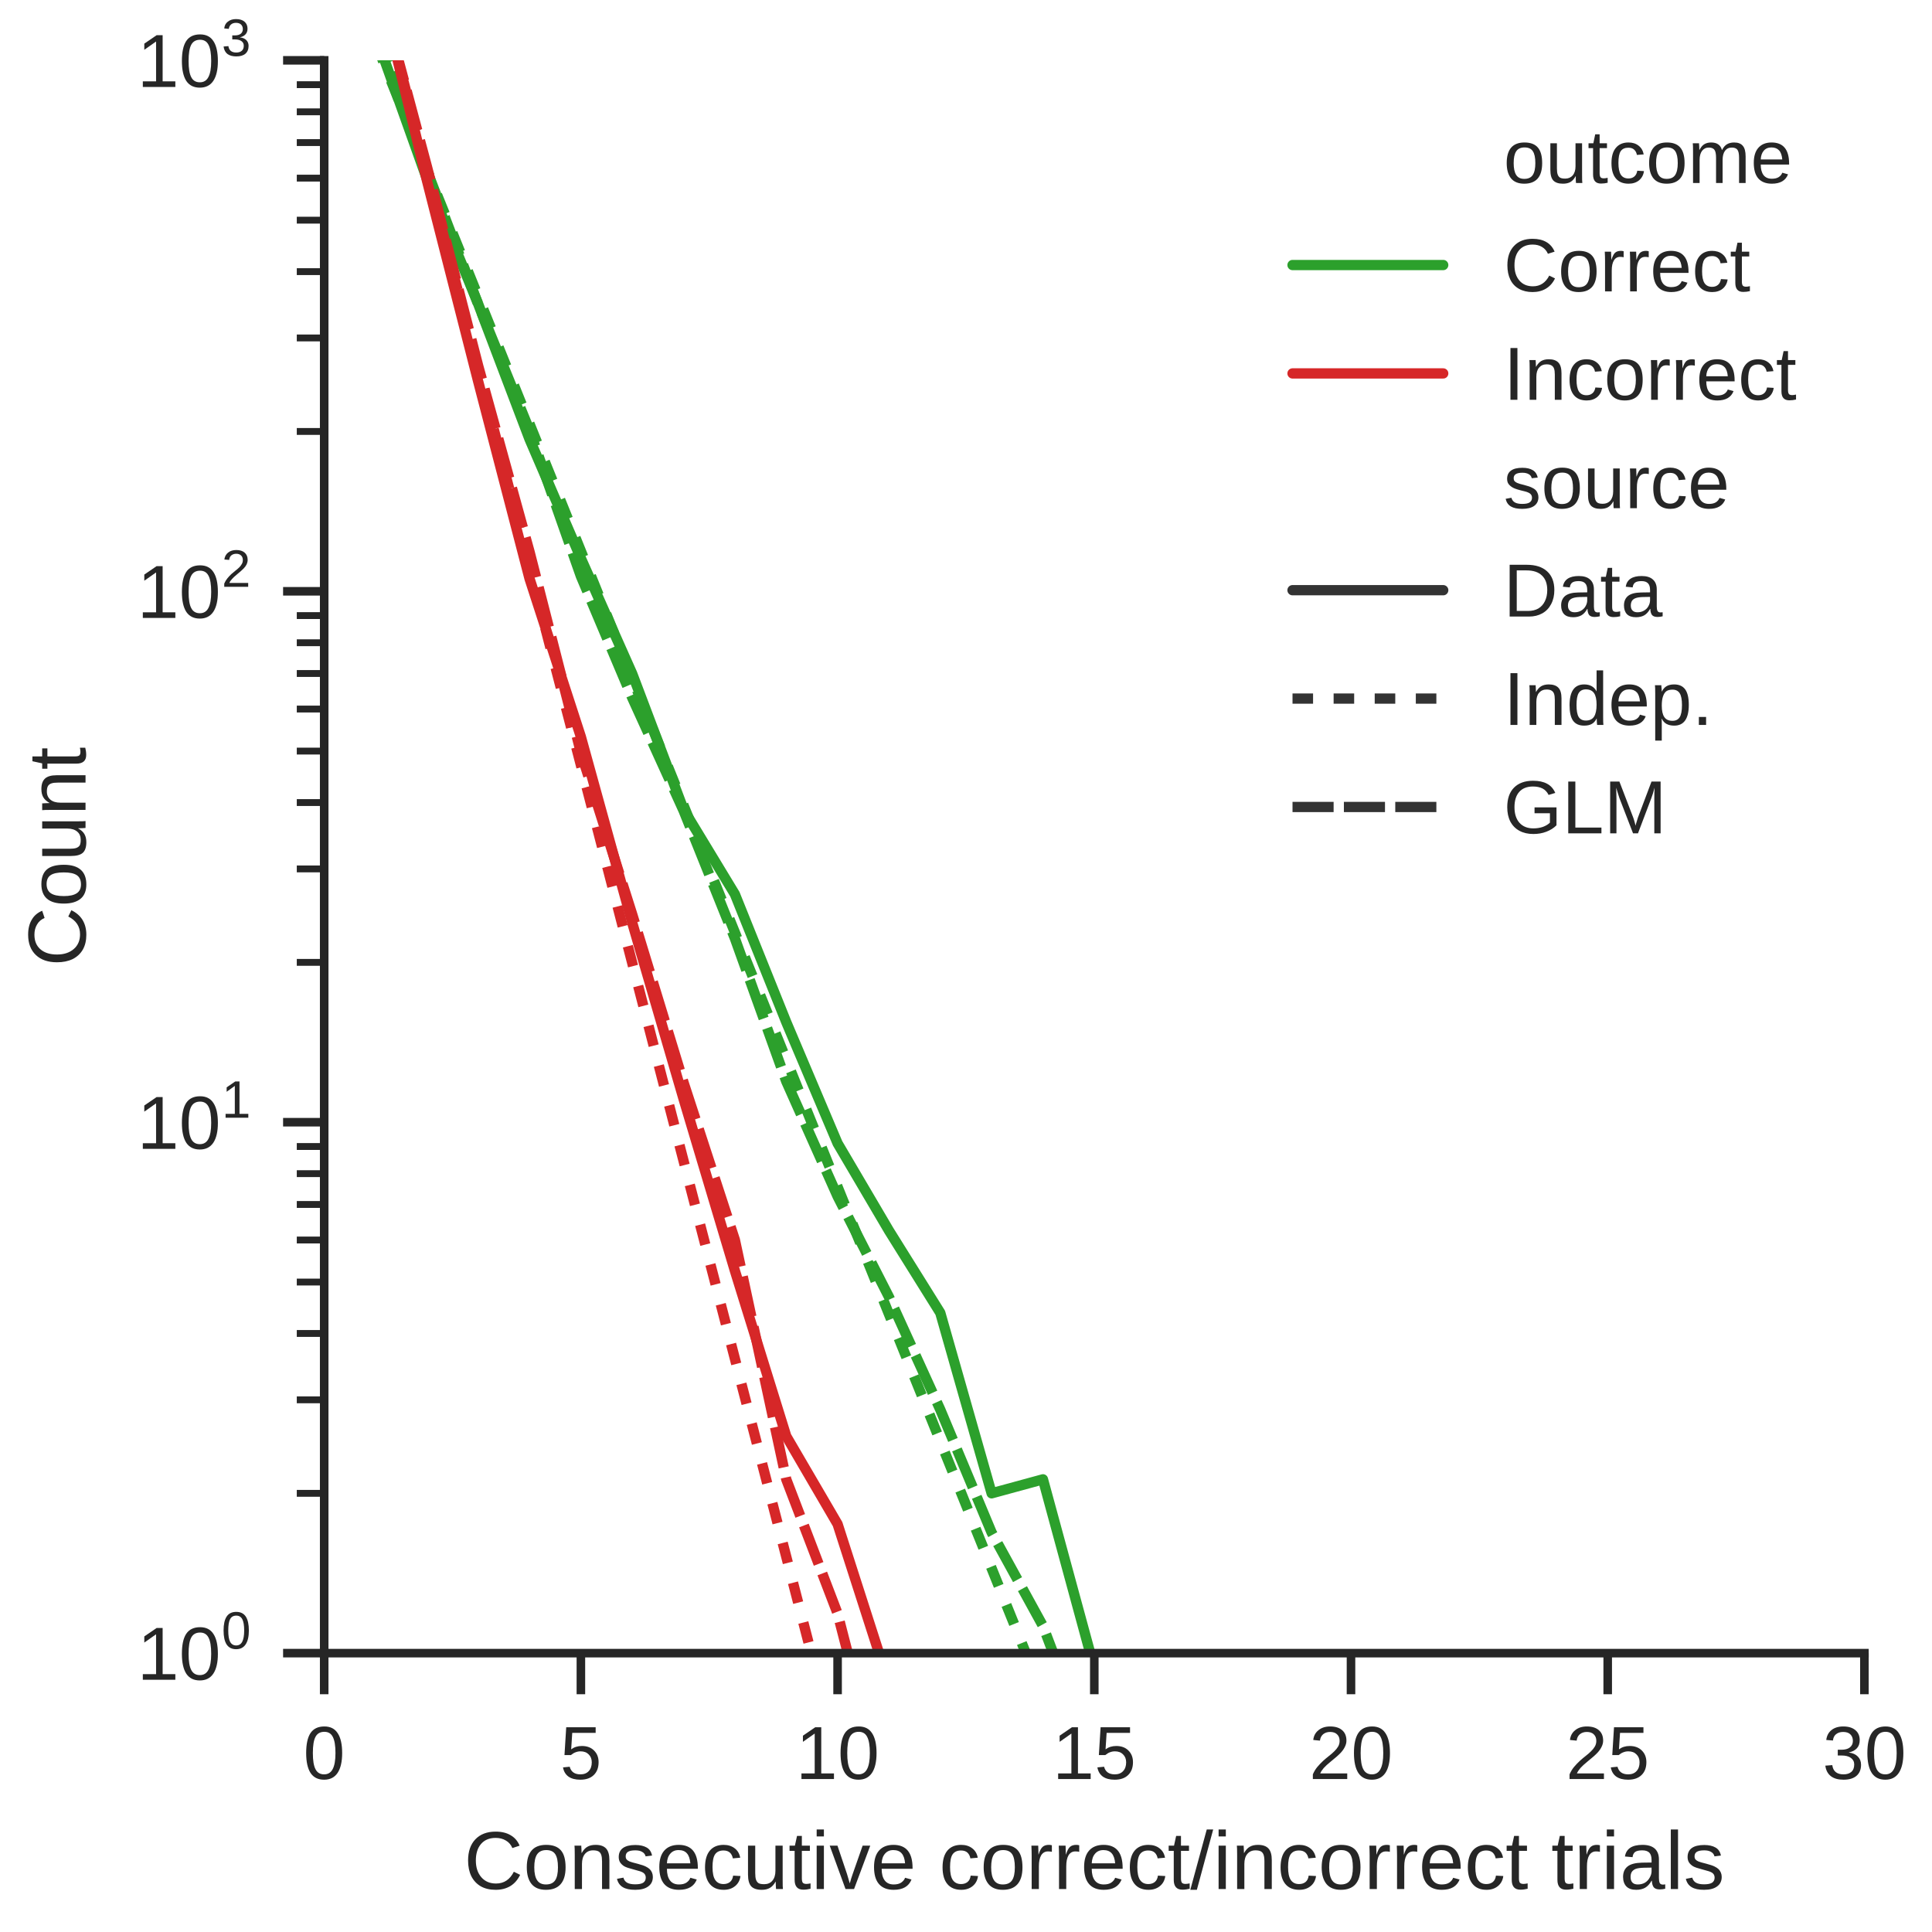
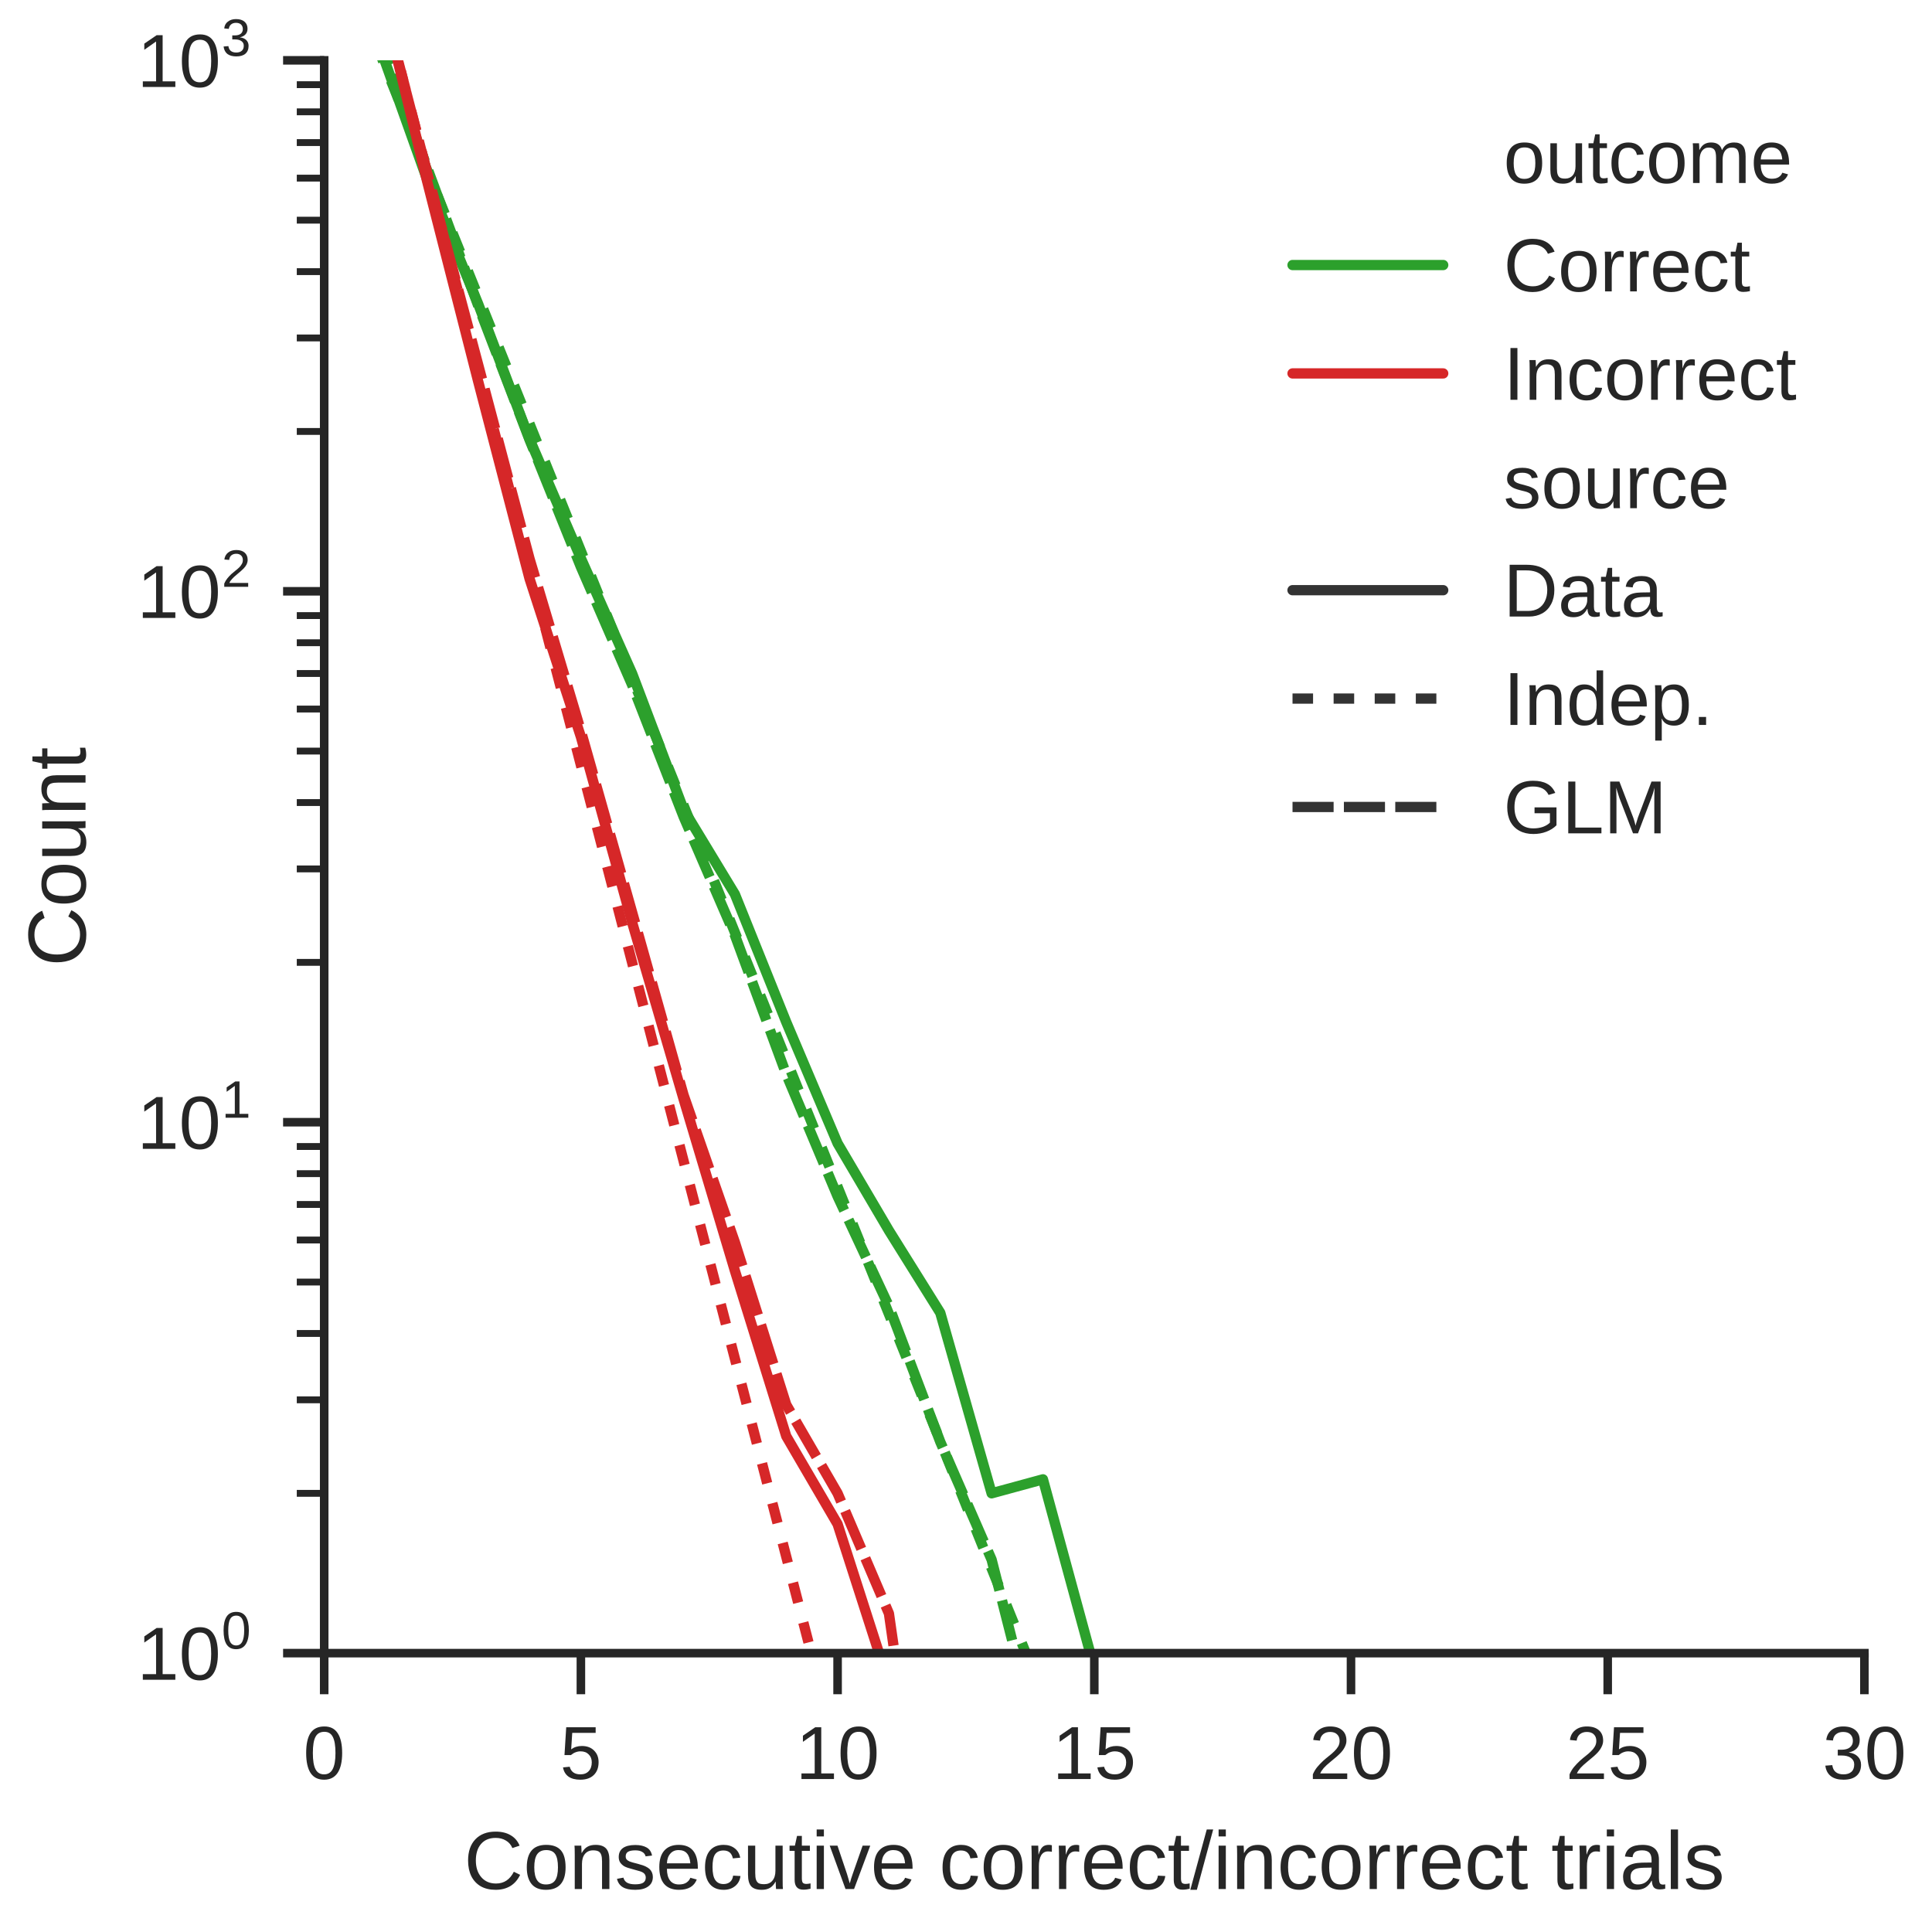
<svg xmlns="http://www.w3.org/2000/svg" xmlns:xlink="http://www.w3.org/1999/xlink" width="225.638pt" height="225.638pt" viewBox="0 0 225.638 225.638" version="1.1">
  <defs>
    <style type="text/css">*{stroke-linejoin: round; stroke-linecap: butt}</style>
  </defs>
  <g id="figure_1">
    <g id="patch_1">
      <path d="M 0 225.638  L 225.638 225.638  L 225.638 0  L 0 0  z " style="fill: #ffffff" />
    </g>
    <g id="axes_1">
      <g id="patch_2">
        <path d="M 37.862 193.07  L 217.744 193.07  L 217.744 7.048  L 37.862 7.048  z " style="fill: #ffffff" />
      </g>
      <g id="matplotlib.axis_1">
        <g id="xtick_1">
          <g id="line2d_1">
            <defs>
-               <path id="mfeff0af285" d="M 0 0  L 0 4.8  " style="stroke: #262626" />
+               <path id="m0287e5f29d" d="M 0 0  L 0 4.8  " style="stroke: #262626" />
            </defs>
            <g>
-               <use xlink:href="#mfeff0af285" x="37.862" y="193.07" style="fill: #262626; stroke: #262626" />
+               <use xlink:href="#m0287e5f29d" x="37.862" y="193.07" style="fill: #262626; stroke: #262626" />
            </g>
          </g>
          <g id="text_1">
            <text style="font-size: 8.8px; font-family: 'Arial', 'DejaVu Sans', 'Liberation Sans', 'Bitstream Vera Sans', sans-serif; text-anchor: middle; fill: #262626" x="37.862" y="207.776" transform="rotate(-0 37.86162 207.7762)">0</text>
          </g>
        </g>
        <g id="xtick_2">
          <g id="line2d_2">
            <g>
-               <use xlink:href="#mfeff0af285" x="67.842" y="193.07" style="fill: #262626; stroke: #262626" />
+               <use xlink:href="#m0287e5f29d" x="67.842" y="193.07" style="fill: #262626; stroke: #262626" />
            </g>
          </g>
          <g id="text_2">
            <text style="font-size: 8.8px; font-family: 'Arial', 'DejaVu Sans', 'Liberation Sans', 'Bitstream Vera Sans', sans-serif; text-anchor: middle; fill: #262626" x="67.842" y="207.776" transform="rotate(-0 67.842 207.7762)">5</text>
          </g>
        </g>
        <g id="xtick_3">
          <g id="line2d_3">
            <g>
-               <use xlink:href="#mfeff0af285" x="97.822" y="193.07" style="fill: #262626; stroke: #262626" />
+               <use xlink:href="#m0287e5f29d" x="97.822" y="193.07" style="fill: #262626; stroke: #262626" />
            </g>
          </g>
          <g id="text_3">
            <text style="font-size: 8.8px; font-family: 'Arial', 'DejaVu Sans', 'Liberation Sans', 'Bitstream Vera Sans', sans-serif; text-anchor: middle; fill: #262626" x="97.822" y="207.776" transform="rotate(-0 97.82239 207.7762)">10</text>
          </g>
        </g>
        <g id="xtick_4">
          <g id="line2d_4">
            <g>
-               <use xlink:href="#mfeff0af285" x="127.803" y="193.07" style="fill: #262626; stroke: #262626" />
+               <use xlink:href="#m0287e5f29d" x="127.803" y="193.07" style="fill: #262626; stroke: #262626" />
            </g>
          </g>
          <g id="text_4">
            <text style="font-size: 8.8px; font-family: 'Arial', 'DejaVu Sans', 'Liberation Sans', 'Bitstream Vera Sans', sans-serif; text-anchor: middle; fill: #262626" x="127.803" y="207.776" transform="rotate(-0 127.8028 207.7762)">15</text>
          </g>
        </g>
        <g id="xtick_5">
          <g id="line2d_5">
            <g>
-               <use xlink:href="#mfeff0af285" x="157.783" y="193.07" style="fill: #262626; stroke: #262626" />
+               <use xlink:href="#m0287e5f29d" x="157.783" y="193.07" style="fill: #262626; stroke: #262626" />
            </g>
          </g>
          <g id="text_5">
            <text style="font-size: 8.8px; font-family: 'Arial', 'DejaVu Sans', 'Liberation Sans', 'Bitstream Vera Sans', sans-serif; text-anchor: middle; fill: #262626" x="157.783" y="207.776" transform="rotate(-0 157.7832 207.7762)">20</text>
          </g>
        </g>
        <g id="xtick_6">
          <g id="line2d_6">
            <g>
-               <use xlink:href="#mfeff0af285" x="187.764" y="193.07" style="fill: #262626; stroke: #262626" />
+               <use xlink:href="#m0287e5f29d" x="187.764" y="193.07" style="fill: #262626; stroke: #262626" />
            </g>
          </g>
          <g id="text_6">
            <text style="font-size: 8.8px; font-family: 'Arial', 'DejaVu Sans', 'Liberation Sans', 'Bitstream Vera Sans', sans-serif; text-anchor: middle; fill: #262626" x="187.764" y="207.776" transform="rotate(-0 187.7635 207.7762)">25</text>
          </g>
        </g>
        <g id="xtick_7">
          <g id="line2d_7">
            <g>
-               <use xlink:href="#mfeff0af285" x="217.744" y="193.07" style="fill: #262626; stroke: #262626" />
+               <use xlink:href="#m0287e5f29d" x="217.744" y="193.07" style="fill: #262626; stroke: #262626" />
            </g>
          </g>
          <g id="text_7">
            <text style="font-size: 8.8px; font-family: 'Arial', 'DejaVu Sans', 'Liberation Sans', 'Bitstream Vera Sans', sans-serif; text-anchor: middle; fill: #262626" x="217.744" y="207.776" transform="rotate(-0 217.7439 207.7762)">30</text>
          </g>
        </g>
        <g id="text_8">
          <text style="font-size: 9.6px; font-family: 'Arial', 'DejaVu Sans', 'Liberation Sans', 'Bitstream Vera Sans', sans-serif; text-anchor: middle; fill: #262626" x="127.803" y="220.617" transform="rotate(-0 127.8028 220.6172)">Consecutive correct/incorrect trials</text>
        </g>
      </g>
      <g id="matplotlib.axis_2">
        <g id="ytick_1">
          <g id="line2d_8">
            <defs>
-               <path id="m4068295754" d="M 0 0  L -4.8 0  " style="stroke: #262626" />
+               <path id="m5acccd669f" d="M 0 0  L -4.8 0  " style="stroke: #262626" />
            </defs>
            <g>
-               <use xlink:href="#m4068295754" x="37.862" y="193.07" style="fill: #262626; stroke: #262626" />
+               <use xlink:href="#m5acccd669f" x="37.862" y="193.07" style="fill: #262626; stroke: #262626" />
            </g>
          </g>
          <g id="text_9">
            <g style="fill: #262626" transform="translate(16.00962 197.1176)">
              <text>
                <tspan x="0" y="-0.936" style="font-size: 8.8px; font-family: 'Arial'; fill: #262626">1</tspan>
                <tspan x="4.892" y="-0.936" style="font-size: 8.8px; font-family: 'Arial'; fill: #262626">0</tspan>
                <tspan x="9.869" y="-4.57" style="font-size: 6.16px; font-family: 'Arial'; fill: #262626">0</tspan>
              </text>
            </g>
          </g>
        </g>
        <g id="ytick_2">
          <g id="line2d_9">
            <g>
-               <use xlink:href="#m4068295754" x="37.862" y="131.062" style="fill: #262626; stroke: #262626" />
+               <use xlink:href="#m5acccd669f" x="37.862" y="131.062" style="fill: #262626; stroke: #262626" />
            </g>
          </g>
          <g id="text_10">
            <g style="fill: #262626" transform="translate(16.00962 135.1105)">
              <text>
                <tspan x="0" y="-0.936" style="font-size: 8.8px; font-family: 'Arial'; fill: #262626">1</tspan>
                <tspan x="4.892" y="-0.936" style="font-size: 8.8px; font-family: 'Arial'; fill: #262626">0</tspan>
                <tspan x="9.869" y="-4.57" style="font-size: 6.16px; font-family: 'Arial'; fill: #262626">1</tspan>
              </text>
            </g>
          </g>
        </g>
        <g id="ytick_3">
          <g id="line2d_10">
            <g>
-               <use xlink:href="#m4068295754" x="37.862" y="69.055" style="fill: #262626; stroke: #262626" />
+               <use xlink:href="#m5acccd669f" x="37.862" y="69.055" style="fill: #262626; stroke: #262626" />
            </g>
          </g>
          <g id="text_11">
            <g style="fill: #262626" transform="translate(16.00962 73.10336)">
              <text>
                <tspan x="0" y="-0.936" style="font-size: 8.8px; font-family: 'Arial'; fill: #262626">1</tspan>
                <tspan x="4.892" y="-0.936" style="font-size: 8.8px; font-family: 'Arial'; fill: #262626">0</tspan>
                <tspan x="9.869" y="-4.57" style="font-size: 6.16px; font-family: 'Arial'; fill: #262626">2</tspan>
              </text>
            </g>
          </g>
        </g>
        <g id="ytick_4">
          <g id="line2d_11">
            <g>
-               <use xlink:href="#m4068295754" x="37.862" y="7.048" style="fill: #262626; stroke: #262626" />
+               <use xlink:href="#m5acccd669f" x="37.862" y="7.048" style="fill: #262626; stroke: #262626" />
            </g>
          </g>
          <g id="text_12">
            <g style="fill: #262626" transform="translate(16.00962 11.09624)">
              <text>
                <tspan x="0" y="-0.936" style="font-size: 8.8px; font-family: 'Arial'; fill: #262626">1</tspan>
                <tspan x="4.892" y="-0.936" style="font-size: 8.8px; font-family: 'Arial'; fill: #262626">0</tspan>
                <tspan x="9.869" y="-4.57" style="font-size: 6.16px; font-family: 'Arial'; fill: #262626">3</tspan>
              </text>
            </g>
          </g>
        </g>
        <g id="ytick_5">
          <g id="line2d_12">
            <defs>
-               <path id="ma129707328" d="M 0 0  L -3.2 0  " style="stroke: #262626; stroke-width: 0.8" />
+               <path id="m7cf3ad3493" d="M 0 0  L -3.2 0  " style="stroke: #262626; stroke-width: 0.8" />
            </defs>
            <g>
-               <use xlink:href="#ma129707328" x="37.862" y="174.404" style="fill: #262626; stroke: #262626; stroke-width: 0.8" />
+               <use xlink:href="#m7cf3ad3493" x="37.862" y="174.404" style="fill: #262626; stroke: #262626; stroke-width: 0.8" />
            </g>
          </g>
        </g>
        <g id="ytick_6">
          <g id="line2d_13">
            <g>
-               <use xlink:href="#ma129707328" x="37.862" y="163.485" style="fill: #262626; stroke: #262626; stroke-width: 0.8" />
+               <use xlink:href="#m7cf3ad3493" x="37.862" y="163.485" style="fill: #262626; stroke: #262626; stroke-width: 0.8" />
            </g>
          </g>
        </g>
        <g id="ytick_7">
          <g id="line2d_14">
            <g>
-               <use xlink:href="#ma129707328" x="37.862" y="155.738" style="fill: #262626; stroke: #262626; stroke-width: 0.8" />
+               <use xlink:href="#m7cf3ad3493" x="37.862" y="155.738" style="fill: #262626; stroke: #262626; stroke-width: 0.8" />
            </g>
          </g>
        </g>
        <g id="ytick_8">
          <g id="line2d_15">
            <g>
-               <use xlink:href="#ma129707328" x="37.862" y="149.728" style="fill: #262626; stroke: #262626; stroke-width: 0.8" />
+               <use xlink:href="#m7cf3ad3493" x="37.862" y="149.728" style="fill: #262626; stroke: #262626; stroke-width: 0.8" />
            </g>
          </g>
        </g>
        <g id="ytick_9">
          <g id="line2d_16">
            <g>
-               <use xlink:href="#ma129707328" x="37.862" y="144.819" style="fill: #262626; stroke: #262626; stroke-width: 0.8" />
+               <use xlink:href="#m7cf3ad3493" x="37.862" y="144.819" style="fill: #262626; stroke: #262626; stroke-width: 0.8" />
            </g>
          </g>
        </g>
        <g id="ytick_10">
          <g id="line2d_17">
            <g>
-               <use xlink:href="#ma129707328" x="37.862" y="140.667" style="fill: #262626; stroke: #262626; stroke-width: 0.8" />
+               <use xlink:href="#m7cf3ad3493" x="37.862" y="140.667" style="fill: #262626; stroke: #262626; stroke-width: 0.8" />
            </g>
          </g>
        </g>
        <g id="ytick_11">
          <g id="line2d_18">
            <g>
-               <use xlink:href="#ma129707328" x="37.862" y="137.072" style="fill: #262626; stroke: #262626; stroke-width: 0.8" />
+               <use xlink:href="#m7cf3ad3493" x="37.862" y="137.072" style="fill: #262626; stroke: #262626; stroke-width: 0.8" />
            </g>
          </g>
        </g>
        <g id="ytick_12">
          <g id="line2d_19">
            <g>
-               <use xlink:href="#ma129707328" x="37.862" y="133.9" style="fill: #262626; stroke: #262626; stroke-width: 0.8" />
+               <use xlink:href="#m7cf3ad3493" x="37.862" y="133.9" style="fill: #262626; stroke: #262626; stroke-width: 0.8" />
            </g>
          </g>
        </g>
        <g id="ytick_13">
          <g id="line2d_20">
            <g>
-               <use xlink:href="#ma129707328" x="37.862" y="112.396" style="fill: #262626; stroke: #262626; stroke-width: 0.8" />
+               <use xlink:href="#m7cf3ad3493" x="37.862" y="112.396" style="fill: #262626; stroke: #262626; stroke-width: 0.8" />
            </g>
          </g>
        </g>
        <g id="ytick_14">
          <g id="line2d_21">
            <g>
-               <use xlink:href="#ma129707328" x="37.862" y="101.478" style="fill: #262626; stroke: #262626; stroke-width: 0.8" />
+               <use xlink:href="#m7cf3ad3493" x="37.862" y="101.478" style="fill: #262626; stroke: #262626; stroke-width: 0.8" />
            </g>
          </g>
        </g>
        <g id="ytick_15">
          <g id="line2d_22">
            <g>
-               <use xlink:href="#ma129707328" x="37.862" y="93.73" style="fill: #262626; stroke: #262626; stroke-width: 0.8" />
+               <use xlink:href="#m7cf3ad3493" x="37.862" y="93.73" style="fill: #262626; stroke: #262626; stroke-width: 0.8" />
            </g>
          </g>
        </g>
        <g id="ytick_16">
          <g id="line2d_23">
            <g>
-               <use xlink:href="#ma129707328" x="37.862" y="87.721" style="fill: #262626; stroke: #262626; stroke-width: 0.8" />
+               <use xlink:href="#m7cf3ad3493" x="37.862" y="87.721" style="fill: #262626; stroke: #262626; stroke-width: 0.8" />
            </g>
          </g>
        </g>
        <g id="ytick_17">
          <g id="line2d_24">
            <g>
-               <use xlink:href="#ma129707328" x="37.862" y="82.812" style="fill: #262626; stroke: #262626; stroke-width: 0.8" />
+               <use xlink:href="#m7cf3ad3493" x="37.862" y="82.812" style="fill: #262626; stroke: #262626; stroke-width: 0.8" />
            </g>
          </g>
        </g>
        <g id="ytick_18">
          <g id="line2d_25">
            <g>
-               <use xlink:href="#ma129707328" x="37.862" y="78.66" style="fill: #262626; stroke: #262626; stroke-width: 0.8" />
+               <use xlink:href="#m7cf3ad3493" x="37.862" y="78.66" style="fill: #262626; stroke: #262626; stroke-width: 0.8" />
            </g>
          </g>
        </g>
        <g id="ytick_19">
          <g id="line2d_26">
            <g>
-               <use xlink:href="#ma129707328" x="37.862" y="75.064" style="fill: #262626; stroke: #262626; stroke-width: 0.8" />
+               <use xlink:href="#m7cf3ad3493" x="37.862" y="75.064" style="fill: #262626; stroke: #262626; stroke-width: 0.8" />
            </g>
          </g>
        </g>
        <g id="ytick_20">
          <g id="line2d_27">
            <g>
-               <use xlink:href="#ma129707328" x="37.862" y="71.893" style="fill: #262626; stroke: #262626; stroke-width: 0.8" />
+               <use xlink:href="#m7cf3ad3493" x="37.862" y="71.893" style="fill: #262626; stroke: #262626; stroke-width: 0.8" />
            </g>
          </g>
        </g>
        <g id="ytick_21">
          <g id="line2d_28">
            <g>
-               <use xlink:href="#ma129707328" x="37.862" y="50.389" style="fill: #262626; stroke: #262626; stroke-width: 0.8" />
+               <use xlink:href="#m7cf3ad3493" x="37.862" y="50.389" style="fill: #262626; stroke: #262626; stroke-width: 0.8" />
            </g>
          </g>
        </g>
        <g id="ytick_22">
          <g id="line2d_29">
            <g>
-               <use xlink:href="#ma129707328" x="37.862" y="39.47" style="fill: #262626; stroke: #262626; stroke-width: 0.8" />
+               <use xlink:href="#m7cf3ad3493" x="37.862" y="39.47" style="fill: #262626; stroke: #262626; stroke-width: 0.8" />
            </g>
          </g>
        </g>
        <g id="ytick_23">
          <g id="line2d_30">
            <g>
-               <use xlink:href="#ma129707328" x="37.862" y="31.723" style="fill: #262626; stroke: #262626; stroke-width: 0.8" />
+               <use xlink:href="#m7cf3ad3493" x="37.862" y="31.723" style="fill: #262626; stroke: #262626; stroke-width: 0.8" />
            </g>
          </g>
        </g>
        <g id="ytick_24">
          <g id="line2d_31">
            <g>
-               <use xlink:href="#ma129707328" x="37.862" y="25.714" style="fill: #262626; stroke: #262626; stroke-width: 0.8" />
+               <use xlink:href="#m7cf3ad3493" x="37.862" y="25.714" style="fill: #262626; stroke: #262626; stroke-width: 0.8" />
            </g>
          </g>
        </g>
        <g id="ytick_25">
          <g id="line2d_32">
            <g>
-               <use xlink:href="#ma129707328" x="37.862" y="20.804" style="fill: #262626; stroke: #262626; stroke-width: 0.8" />
+               <use xlink:href="#m7cf3ad3493" x="37.862" y="20.804" style="fill: #262626; stroke: #262626; stroke-width: 0.8" />
            </g>
          </g>
        </g>
        <g id="ytick_26">
          <g id="line2d_33">
            <g>
-               <use xlink:href="#ma129707328" x="37.862" y="16.653" style="fill: #262626; stroke: #262626; stroke-width: 0.8" />
+               <use xlink:href="#m7cf3ad3493" x="37.862" y="16.653" style="fill: #262626; stroke: #262626; stroke-width: 0.8" />
            </g>
          </g>
        </g>
        <g id="ytick_27">
          <g id="line2d_34">
            <g>
-               <use xlink:href="#ma129707328" x="37.862" y="13.057" style="fill: #262626; stroke: #262626; stroke-width: 0.8" />
+               <use xlink:href="#m7cf3ad3493" x="37.862" y="13.057" style="fill: #262626; stroke: #262626; stroke-width: 0.8" />
            </g>
          </g>
        </g>
        <g id="ytick_28">
          <g id="line2d_35">
            <g>
-               <use xlink:href="#ma129707328" x="37.862" y="9.886" style="fill: #262626; stroke: #262626; stroke-width: 0.8" />
+               <use xlink:href="#m7cf3ad3493" x="37.862" y="9.886" style="fill: #262626; stroke: #262626; stroke-width: 0.8" />
            </g>
          </g>
        </g>
        <g id="text_13">
          <text style="font-size: 9.6px; font-family: 'Arial', 'DejaVu Sans', 'Liberation Sans', 'Bitstream Vera Sans', sans-serif; text-anchor: middle; fill: #262626" x="9.989" y="100.059" transform="rotate(-90 9.989302 100.0589)">Count</text>
        </g>
      </g>
      <g id="line2d_36">
-         <path d="M 43.858 4.075  L 49.854 20.877  L 55.85 35.507  L 61.846 51.296  L 67.842 65.204  L 73.838 78.684  L 79.834 94.542  L 85.83 104.44  L 91.826 119.369  L 97.822 133.528  L 103.818 143.719  L 109.815 153.324  L 115.811 174.404  L 121.807 172.771  L 127.803 194.808  L 133.799 194.808  L 139.795 215.332  L 145.791 215.332  L 148.762 226.638  M 156.804 226.638  L 157.783 224.392  L 158.094 226.638  " clip-path="url(#p1a2dddff7c)" style="fill: none; stroke: #2ca02c; stroke-width: 1.2; stroke-linecap: round" />
+         <path d="M 43.858 4.075  L 49.854 20.877  L 55.85 35.507  L 61.846 51.296  L 67.842 65.204  L 73.838 78.684  L 79.834 94.542  L 85.83 104.44  L 91.826 119.369  L 97.822 133.528  L 103.818 143.719  L 109.815 153.324  L 115.811 174.404  L 121.807 172.771  L 127.803 194.808  L 133.799 194.808  L 139.795 215.332  L 145.791 215.332  L 148.762 226.638  M 156.804 226.638  L 157.783 224.392  L 158.094 226.638  " clip-path="url(#p58f66c4df9)" style="fill: none; stroke: #2ca02c; stroke-width: 1.2; stroke-linecap: round" />
      </g>
      <g id="line2d_37">
-         <path d="M 43.858 4.952  L 49.854 19.803  L 55.85 34.654  L 61.846 49.505  L 67.842 64.357  L 73.838 79.208  L 79.834 94.059  L 85.83 108.91  L 91.826 123.761  L 97.822 138.613  L 103.818 153.464  L 109.815 168.315  L 115.811 183.166  L 121.807 198.018  L 127.803 212.869  L 133.362 226.638  " clip-path="url(#p1a2dddff7c)" style="fill: none; stroke-dasharray: 2.4,2.4; stroke-dashoffset: 0; stroke: #2ca02c; stroke-width: 1.2" />
+         <path d="M 43.858 4.952  L 49.854 19.803  L 55.85 34.654  L 61.846 49.505  L 67.842 64.357  L 73.838 79.208  L 79.834 94.059  L 85.83 108.91  L 91.826 123.761  L 97.822 138.613  L 103.818 153.464  L 109.815 168.315  L 115.811 183.166  L 121.807 198.018  L 127.803 212.869  L 133.362 226.638  " clip-path="url(#p58f66c4df9)" style="fill: none; stroke-dasharray: 2.4,2.4; stroke-dashoffset: 0; stroke: #2ca02c; stroke-width: 1.2" />
      </g>
      <g id="line2d_38">
-         <path d="M 43.858 2.731  L 49.854 19.892  L 55.85 35.537  L 61.846 50.263  L 67.842 67.296  L 73.838 81.498  L 79.834 94.672  L 85.83 109.601  L 91.826 126.293  L 97.822 139.723  L 103.818 151.466  L 109.815 164.631  L 115.811 178.979  L 121.807 189.898  L 127.803 205.726  L 133.799 219.483  L 139.795 215.332  L 144.293 226.638  " clip-path="url(#p1a2dddff7c)" style="fill: none; stroke-dasharray: 4.8,1.2; stroke-dashoffset: 0; stroke: #2ca02c; stroke-width: 1.2" />
+         <path d="M 43.858 3.051  L 49.854 19.491  L 55.85 35.697  L 61.846 51.349  L 67.842 66.215  L 73.838 80.016  L 79.834 95.379  L 85.83 109.225  L 91.826 125.46  L 97.822 139.723  L 103.818 152.566  L 109.815 168.394  L 115.811 182.151  L 121.807 205.726  L 127.803 208.564  L 133.799 219.483  L 139.795 224.392  L 140.774 226.638  " clip-path="url(#p58f66c4df9)" style="fill: none; stroke-dasharray: 4.8,1.2; stroke-dashoffset: 0; stroke: #2ca02c; stroke-width: 1.2" />
      </g>
      <g id="line2d_39">
-         <path d="M 44.476 -1  L 49.854 21.055  L 55.85 44.556  L 61.846 67.582  L 67.842 86.057  L 73.838 107.769  L 79.834 128.343  L 85.83 148.415  L 91.826 167.73  L 97.822 177.999  L 103.818 196.666  L 109.815 205.726  L 115.811 224.392  L 116.789 226.638  " clip-path="url(#p1a2dddff7c)" style="fill: none; stroke: #d62728; stroke-width: 1.2; stroke-linecap: round" />
+         <path d="M 44.476 -1  L 49.854 21.055  L 55.85 44.556  L 61.846 67.582  L 67.842 86.057  L 73.838 107.769  L 79.834 128.343  L 85.83 148.415  L 91.826 167.73  L 97.822 177.999  L 103.818 196.666  L 109.815 205.726  L 115.811 224.392  L 116.789 226.638  " clip-path="url(#p58f66c4df9)" style="fill: none; stroke: #d62728; stroke-width: 1.2; stroke-linecap: round" />
      </g>
      <g id="line2d_40">
-         <path d="M 44.4 -1  L 49.854 20.022  L 55.85 43.133  L 61.846 66.245  L 67.842 89.357  L 73.838 112.469  L 79.834 135.581  L 85.83 158.692  L 91.826 181.804  L 97.822 204.916  L 103.458 226.638  " clip-path="url(#p1a2dddff7c)" style="fill: none; stroke-dasharray: 2.4,2.4; stroke-dashoffset: 0; stroke: #d62728; stroke-width: 1.2" />
+         <path d="M 44.4 -1  L 49.854 20.022  L 55.85 43.133  L 61.846 66.245  L 67.842 89.357  L 73.838 112.469  L 79.834 135.581  L 85.83 158.692  L 91.826 181.804  L 97.822 204.916  L 103.458 226.638  " clip-path="url(#p58f66c4df9)" style="fill: none; stroke-dasharray: 2.4,2.4; stroke-dashoffset: 0; stroke: #d62728; stroke-width: 1.2" />
      </g>
      <g id="line2d_41">
-         <path d="M 44.394 -1  L 49.854 19.429  L 55.85 42.735  L 61.846 64.442  L 67.842 87.89  L 73.838 106.794  L 79.834 126.435  L 85.83 144.819  L 91.826 172.771  L 97.822 188.442  L 103.818 211.736  L 109.815 219.483  L 112.113 226.638  " clip-path="url(#p1a2dddff7c)" style="fill: none; stroke-dasharray: 4.8,1.2; stroke-dashoffset: 0; stroke: #d62728; stroke-width: 1.2" />
+         <path d="M 44.399 -1  L 49.854 20.082  L 55.85 42.609  L 61.846 65.262  L 67.842 85.37  L 73.838 106.59  L 79.834 127.891  L 85.83 145.101  L 91.826 164.052  L 97.822 174.404  L 103.818 188.442  L 109.277 226.638  " clip-path="url(#p58f66c4df9)" style="fill: none; stroke-dasharray: 4.8,1.2; stroke-dashoffset: 0; stroke: #d62728; stroke-width: 1.2" />
      </g>
      <g id="line2d_42" />
      <g id="line2d_43" />
      <g id="line2d_44" />
      <g id="line2d_45" />
      <g id="line2d_46" />
      <g id="line2d_47" />
      <g id="line2d_48" />
      <g id="patch_3">
        <path d="M 37.862 193.07  L 37.862 7.048  " style="fill: none; stroke: #262626; stroke-linejoin: miter; stroke-linecap: square" />
      </g>
      <g id="patch_4">
        <path d="M 37.862 193.07  L 217.744 193.07  " style="fill: none; stroke: #262626; stroke-linejoin: miter; stroke-linecap: square" />
      </g>
      <g id="legend_1">
        <g id="line2d_49">
          <path d="M 150.953 18.295  L 159.753 18.295  L 168.553 18.295  " style="fill: none" />
        </g>
        <g id="text_14">
          <text style="font-size: 8.8px; font-family: 'Arial', 'DejaVu Sans', 'Liberation Sans', 'Bitstream Vera Sans', sans-serif; text-anchor: start; fill: #262626" x="175.593" y="21.375" transform="rotate(-0 175.5933 21.37488)">outcome</text>
        </g>
        <g id="line2d_50">
          <path d="M 150.953 30.953  L 159.753 30.953  L 168.553 30.953  " style="fill: none; stroke: #2ca02c; stroke-width: 1.2; stroke-linecap: round" />
        </g>
        <g id="text_15">
          <text style="font-size: 8.8px; font-family: 'Arial', 'DejaVu Sans', 'Liberation Sans', 'Bitstream Vera Sans', sans-serif; text-anchor: start; fill: #262626" x="175.593" y="34.033" transform="rotate(-0 175.5933 34.03347)">Correct</text>
        </g>
        <g id="line2d_51">
          <path d="M 150.953 43.612  L 159.753 43.612  L 168.553 43.612  " style="fill: none; stroke: #d62728; stroke-width: 1.2; stroke-linecap: round" />
        </g>
        <g id="text_16">
          <text style="font-size: 8.8px; font-family: 'Arial', 'DejaVu Sans', 'Liberation Sans', 'Bitstream Vera Sans', sans-serif; text-anchor: start; fill: #262626" x="175.593" y="46.692" transform="rotate(-0 175.5933 46.69207)">Incorrect</text>
        </g>
        <g id="line2d_52">
          <path d="M 150.953 56.271  L 159.753 56.271  L 168.553 56.271  " style="fill: none" />
        </g>
        <g id="text_17">
          <text style="font-size: 8.8px; font-family: 'Arial', 'DejaVu Sans', 'Liberation Sans', 'Bitstream Vera Sans', sans-serif; text-anchor: start; fill: #262626" x="175.593" y="59.351" transform="rotate(-0 175.5933 59.35066)">source</text>
        </g>
        <g id="line2d_53">
          <path d="M 150.953 68.929  L 159.753 68.929  L 168.553 68.929  " style="fill: none; stroke: #333333; stroke-width: 1.2; stroke-linecap: round" />
        </g>
        <g id="text_18">
          <text style="font-size: 8.8px; font-family: 'Arial', 'DejaVu Sans', 'Liberation Sans', 'Bitstream Vera Sans', sans-serif; text-anchor: start; fill: #262626" x="175.593" y="72.009" transform="rotate(-0 175.5933 72.00926)">Data</text>
        </g>
        <g id="line2d_54">
          <path d="M 150.953 81.588  L 159.753 81.588  L 168.553 81.588  " style="fill: none; stroke-dasharray: 2.4,2.4; stroke-dashoffset: 0; stroke: #333333; stroke-width: 1.2" />
        </g>
        <g id="text_19">
          <text style="font-size: 8.8px; font-family: 'Arial', 'DejaVu Sans', 'Liberation Sans', 'Bitstream Vera Sans', sans-serif; text-anchor: start; fill: #262626" x="175.593" y="84.668" transform="rotate(-0 175.5933 84.66785)">Indep.</text>
        </g>
        <g id="line2d_55">
          <path d="M 150.953 94.246  L 159.753 94.246  L 168.553 94.246  " style="fill: none; stroke-dasharray: 4.8,1.2; stroke-dashoffset: 0; stroke: #333333; stroke-width: 1.2" />
        </g>
        <g id="text_20">
          <text style="font-size: 8.8px; font-family: 'Arial', 'DejaVu Sans', 'Liberation Sans', 'Bitstream Vera Sans', sans-serif; text-anchor: start; fill: #262626" x="175.593" y="97.326" transform="rotate(-0 175.5933 97.32644)">GLM</text>
        </g>
      </g>
    </g>
  </g>
  <defs>
-     <clipPath id="p1a2dddff7c">
+     <clipPath id="p58f66c4df9">
      <rect x="37.862" y="7.048" width="179.882" height="186.021" />
    </clipPath>
  </defs>
</svg>
